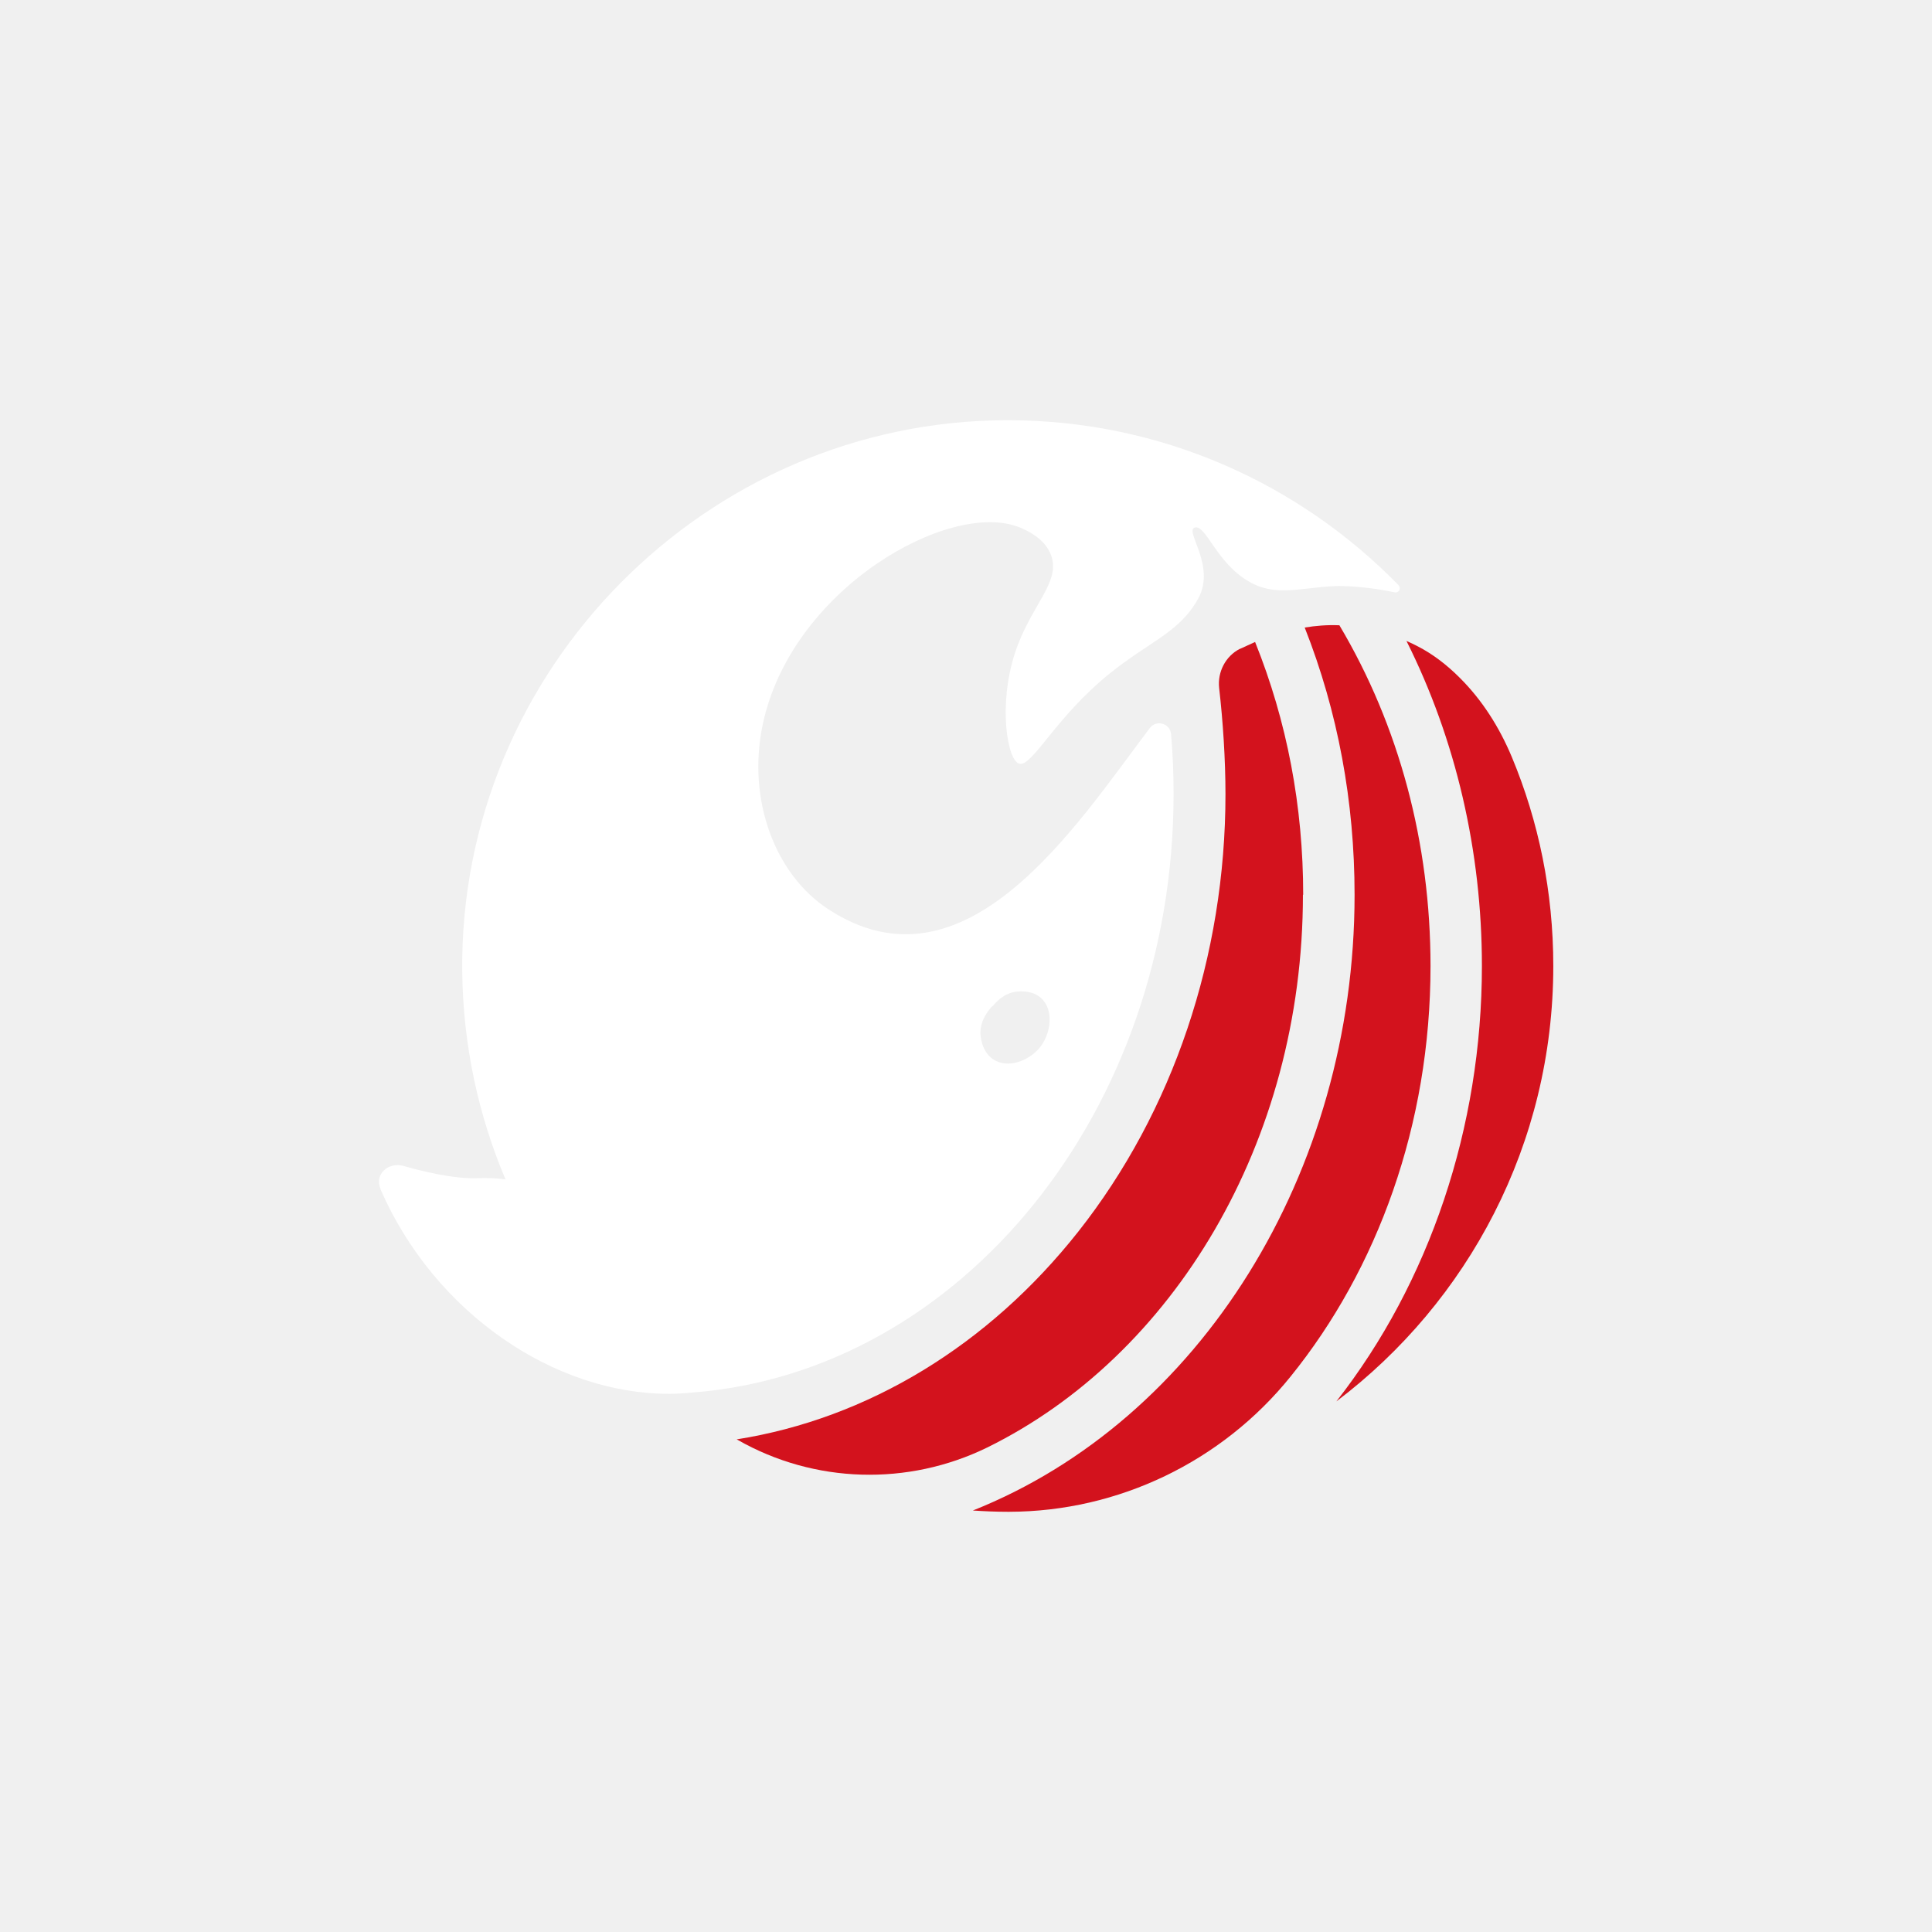
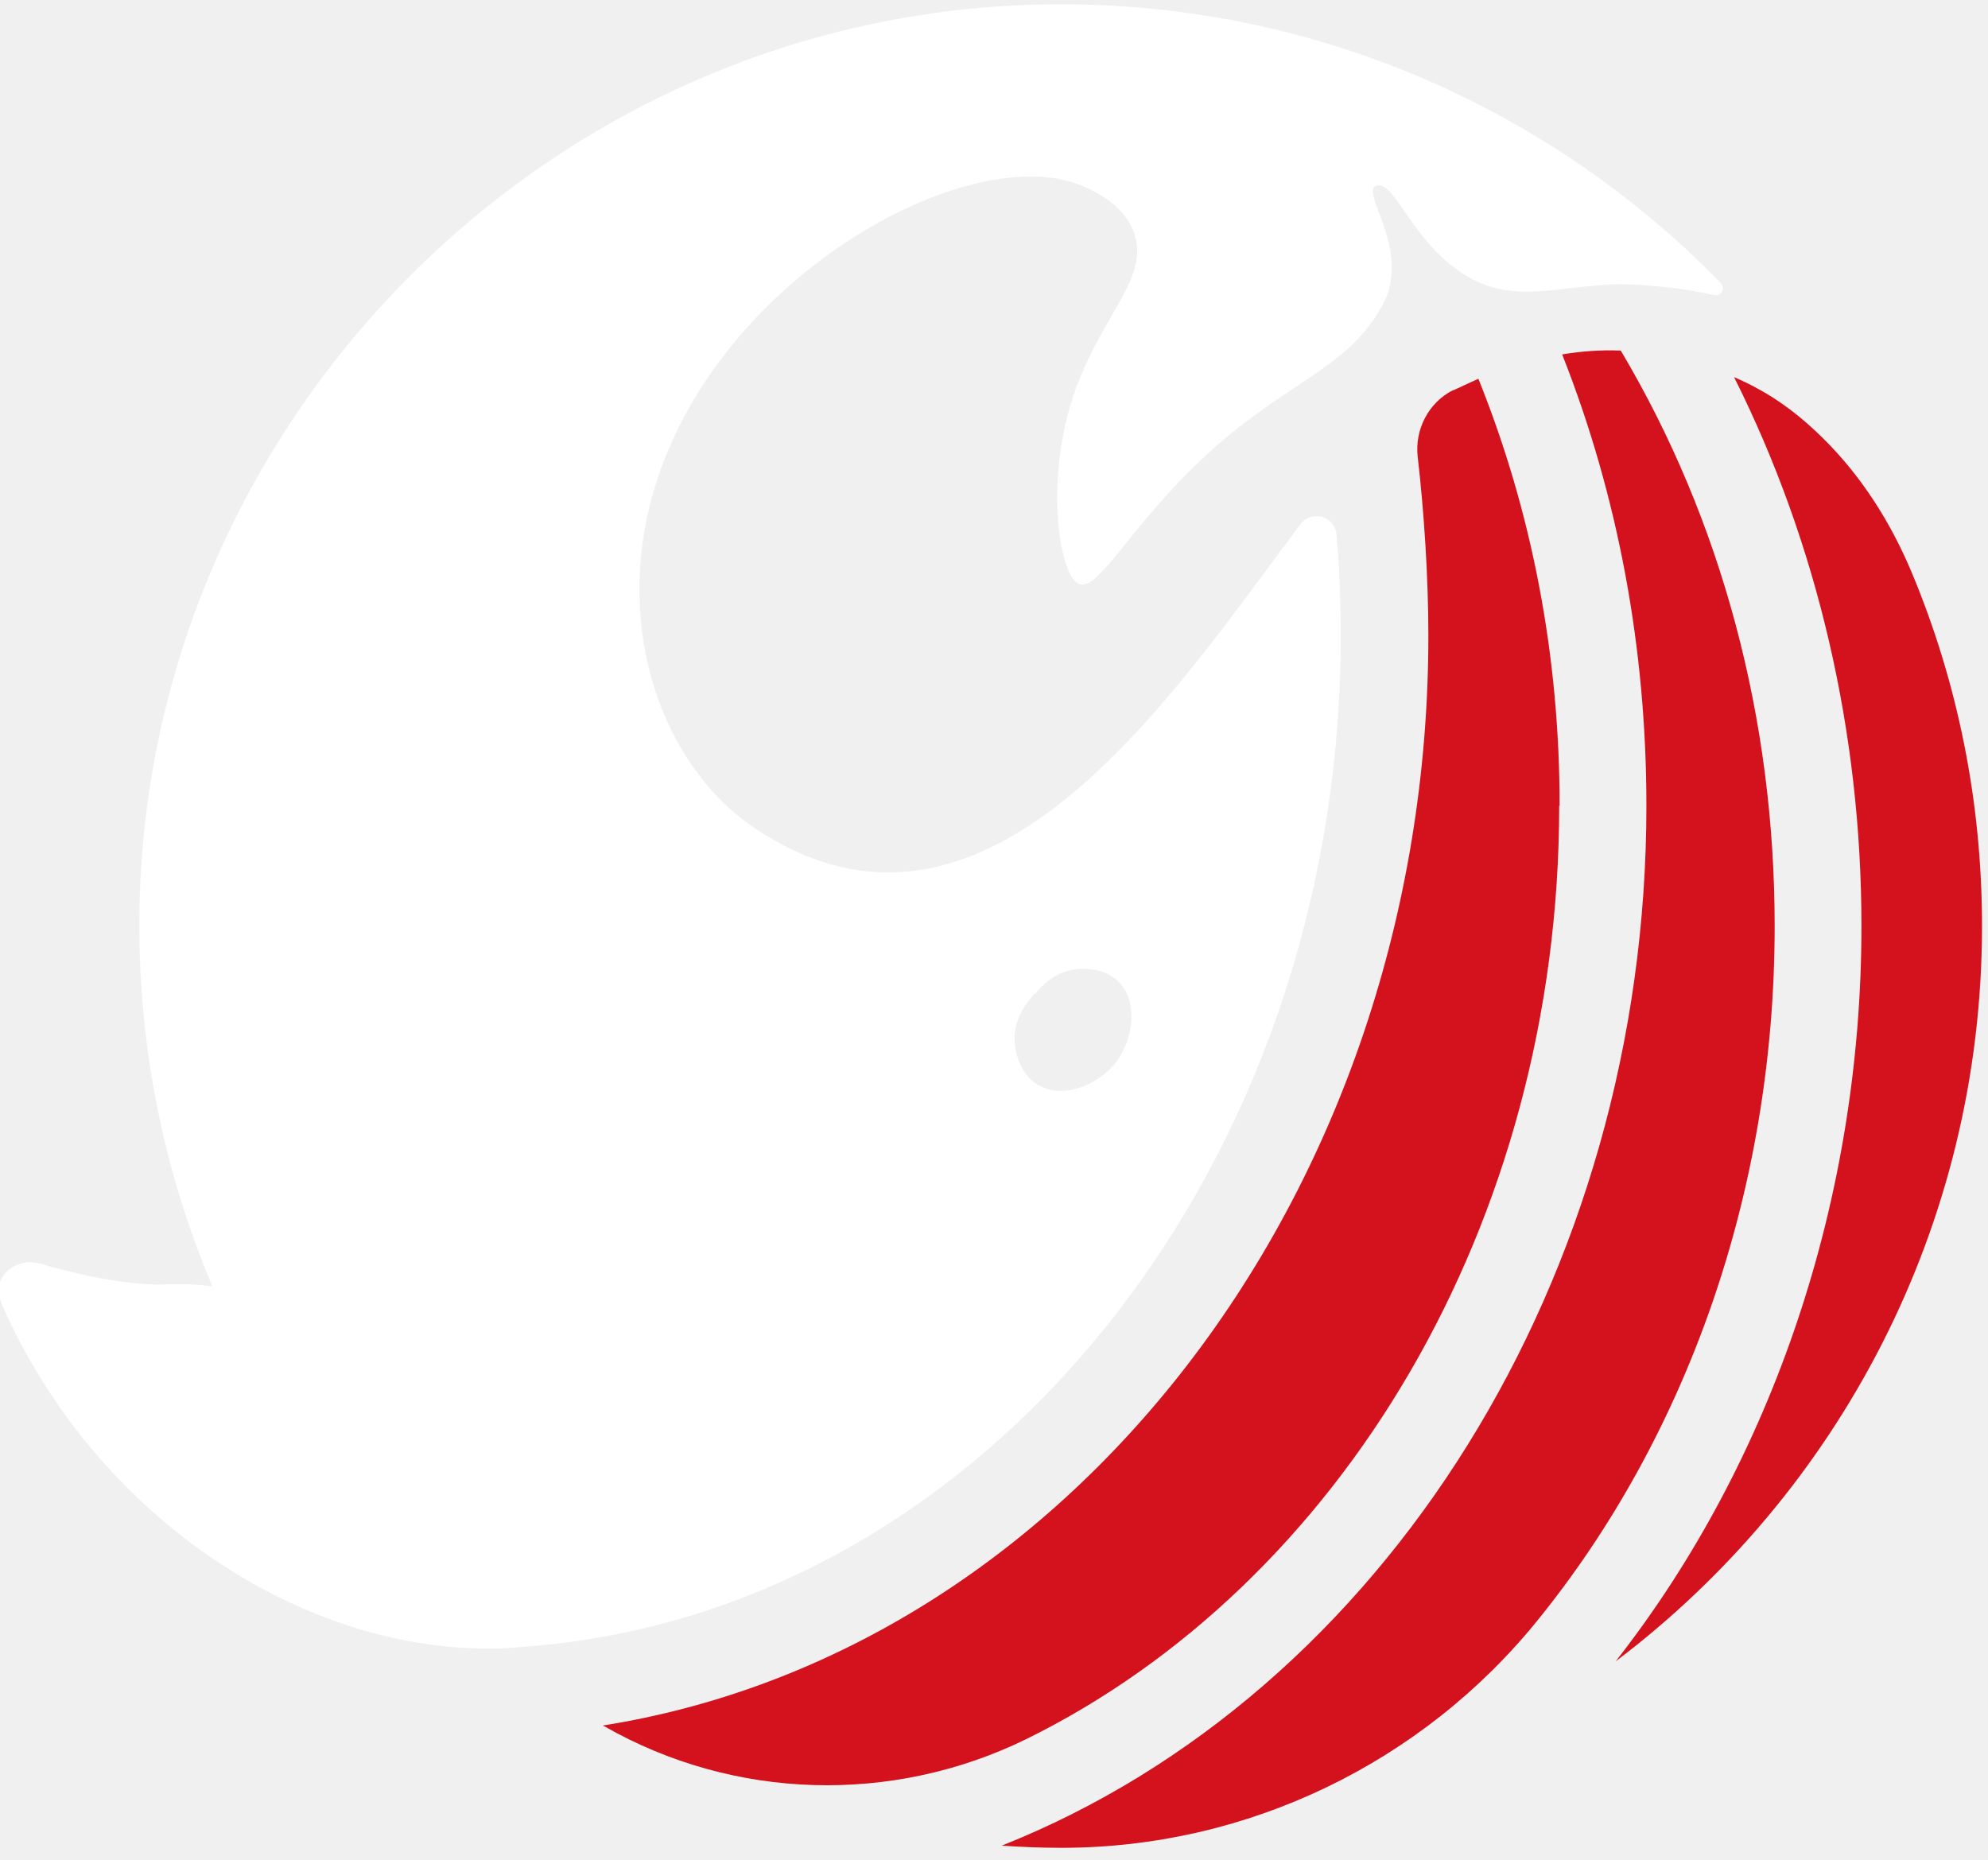
- <svg xmlns="http://www.w3.org/2000/svg" id="BG" viewBox="0 0 76.32 76.32">
+ <svg xmlns="http://www.w3.org/2000/svg" id="BG" viewBox="15 16.5 46.5 43.5">
  <path d="M51.48,35.35c0-3.5-.64-6.86-1.9-9.99-.25.11-.45.21-.59.27,0,0,0,0-.01,0-.57.29-.89.92-.82,1.55.15,1.3.25,2.82.25,4.19,0,6.4-2.07,12.54-5.82,17.29-3.55,4.49-8.31,7.38-13.49,8.2.01,0,.03.02.04.02,3.03,1.73,6.73,1.83,9.86.3,7.32-3.6,12.47-12.03,12.47-21.84Z" fill="#d3121d" />
  <path d="M52.9,24.7c-.48-.02-.94.02-1.36.09,1.31,3.32,1.97,6.88,1.97,10.56,0,11-6.13,20.76-15.08,24.32.45.03.91.05,1.37.05.02,0,.04,0,.07,0,4.31-.01,8.4-1.98,11.11-5.34,3.43-4.24,5.53-9.95,5.53-16.22,0-4.85-1.24-9.49-3.6-13.46Z" fill="#d3121d" />
  <path d="M61.36,38.16c0-2.93-.58-5.72-1.64-8.26-.49-1.17-1.17-2.25-2.07-3.14-.5-.5-1.05-.92-1.63-1.22-.15-.08-.3-.15-.46-.22,1.95,3.89,2.98,8.31,2.98,12.84,0,6.37-2.07,12.5-5.75,17.2,5.2-3.93,8.57-10.17,8.57-17.2Z" fill="#d3121d" />
  <path d="M55.27,23.14c-3.92-4.03-9.4-6.54-15.46-6.54-11.91,0-21.68,9.87-21.55,21.78.03,2.91.64,5.69,1.71,8.21-.35-.05-.71-.06-1.07-.05-.97.05-2.33-.3-2.95-.48-.6-.17-1.17.32-.92.9,0,0,0,.01,0,.02,2.14,4.9,6.88,8.09,11.41,8.08,0,0,0,0,0,0,0,0,0,0,0,0,.3,0,.6-.02.9-.05,10.6-.81,19.02-11.1,19.02-23.65,0-.79-.03-1.58-.1-2.36-.04-.43-.58-.58-.84-.24,0,0,0,0,0,0-2.93,3.88-7.28,10.71-12.71,7.15-2.08-1.36-3.21-4.3-2.58-7.29,1.13-5.37,7.39-8.89,10.14-7.79.21.09.99.4,1.25,1.1.4,1.08-.81,1.97-1.43,3.88-.67,2.07-.29,4.26.18,4.36.52.11,1.4-1.81,3.56-3.56,1.57-1.27,2.76-1.62,3.5-2.96.72-1.3-.56-2.69-.13-2.81.44-.12.84,1.38,2.13,2.13,1.08.63,2.05.23,3.47.18,0,0,.61-.02,1.58.12,0,0,.28.04.72.13.16.03.26-.16.15-.27ZM39.2,39.76c.16-.19.47-.54.98-.59.1-.01.61-.06.96.27.51.48.37,1.42-.08,1.96-.42.5-1.24.83-1.82.45-.49-.32-.51-.98-.51-1.04,0-.52.3-.87.46-1.06Z" fill="#fff" />
</svg>
